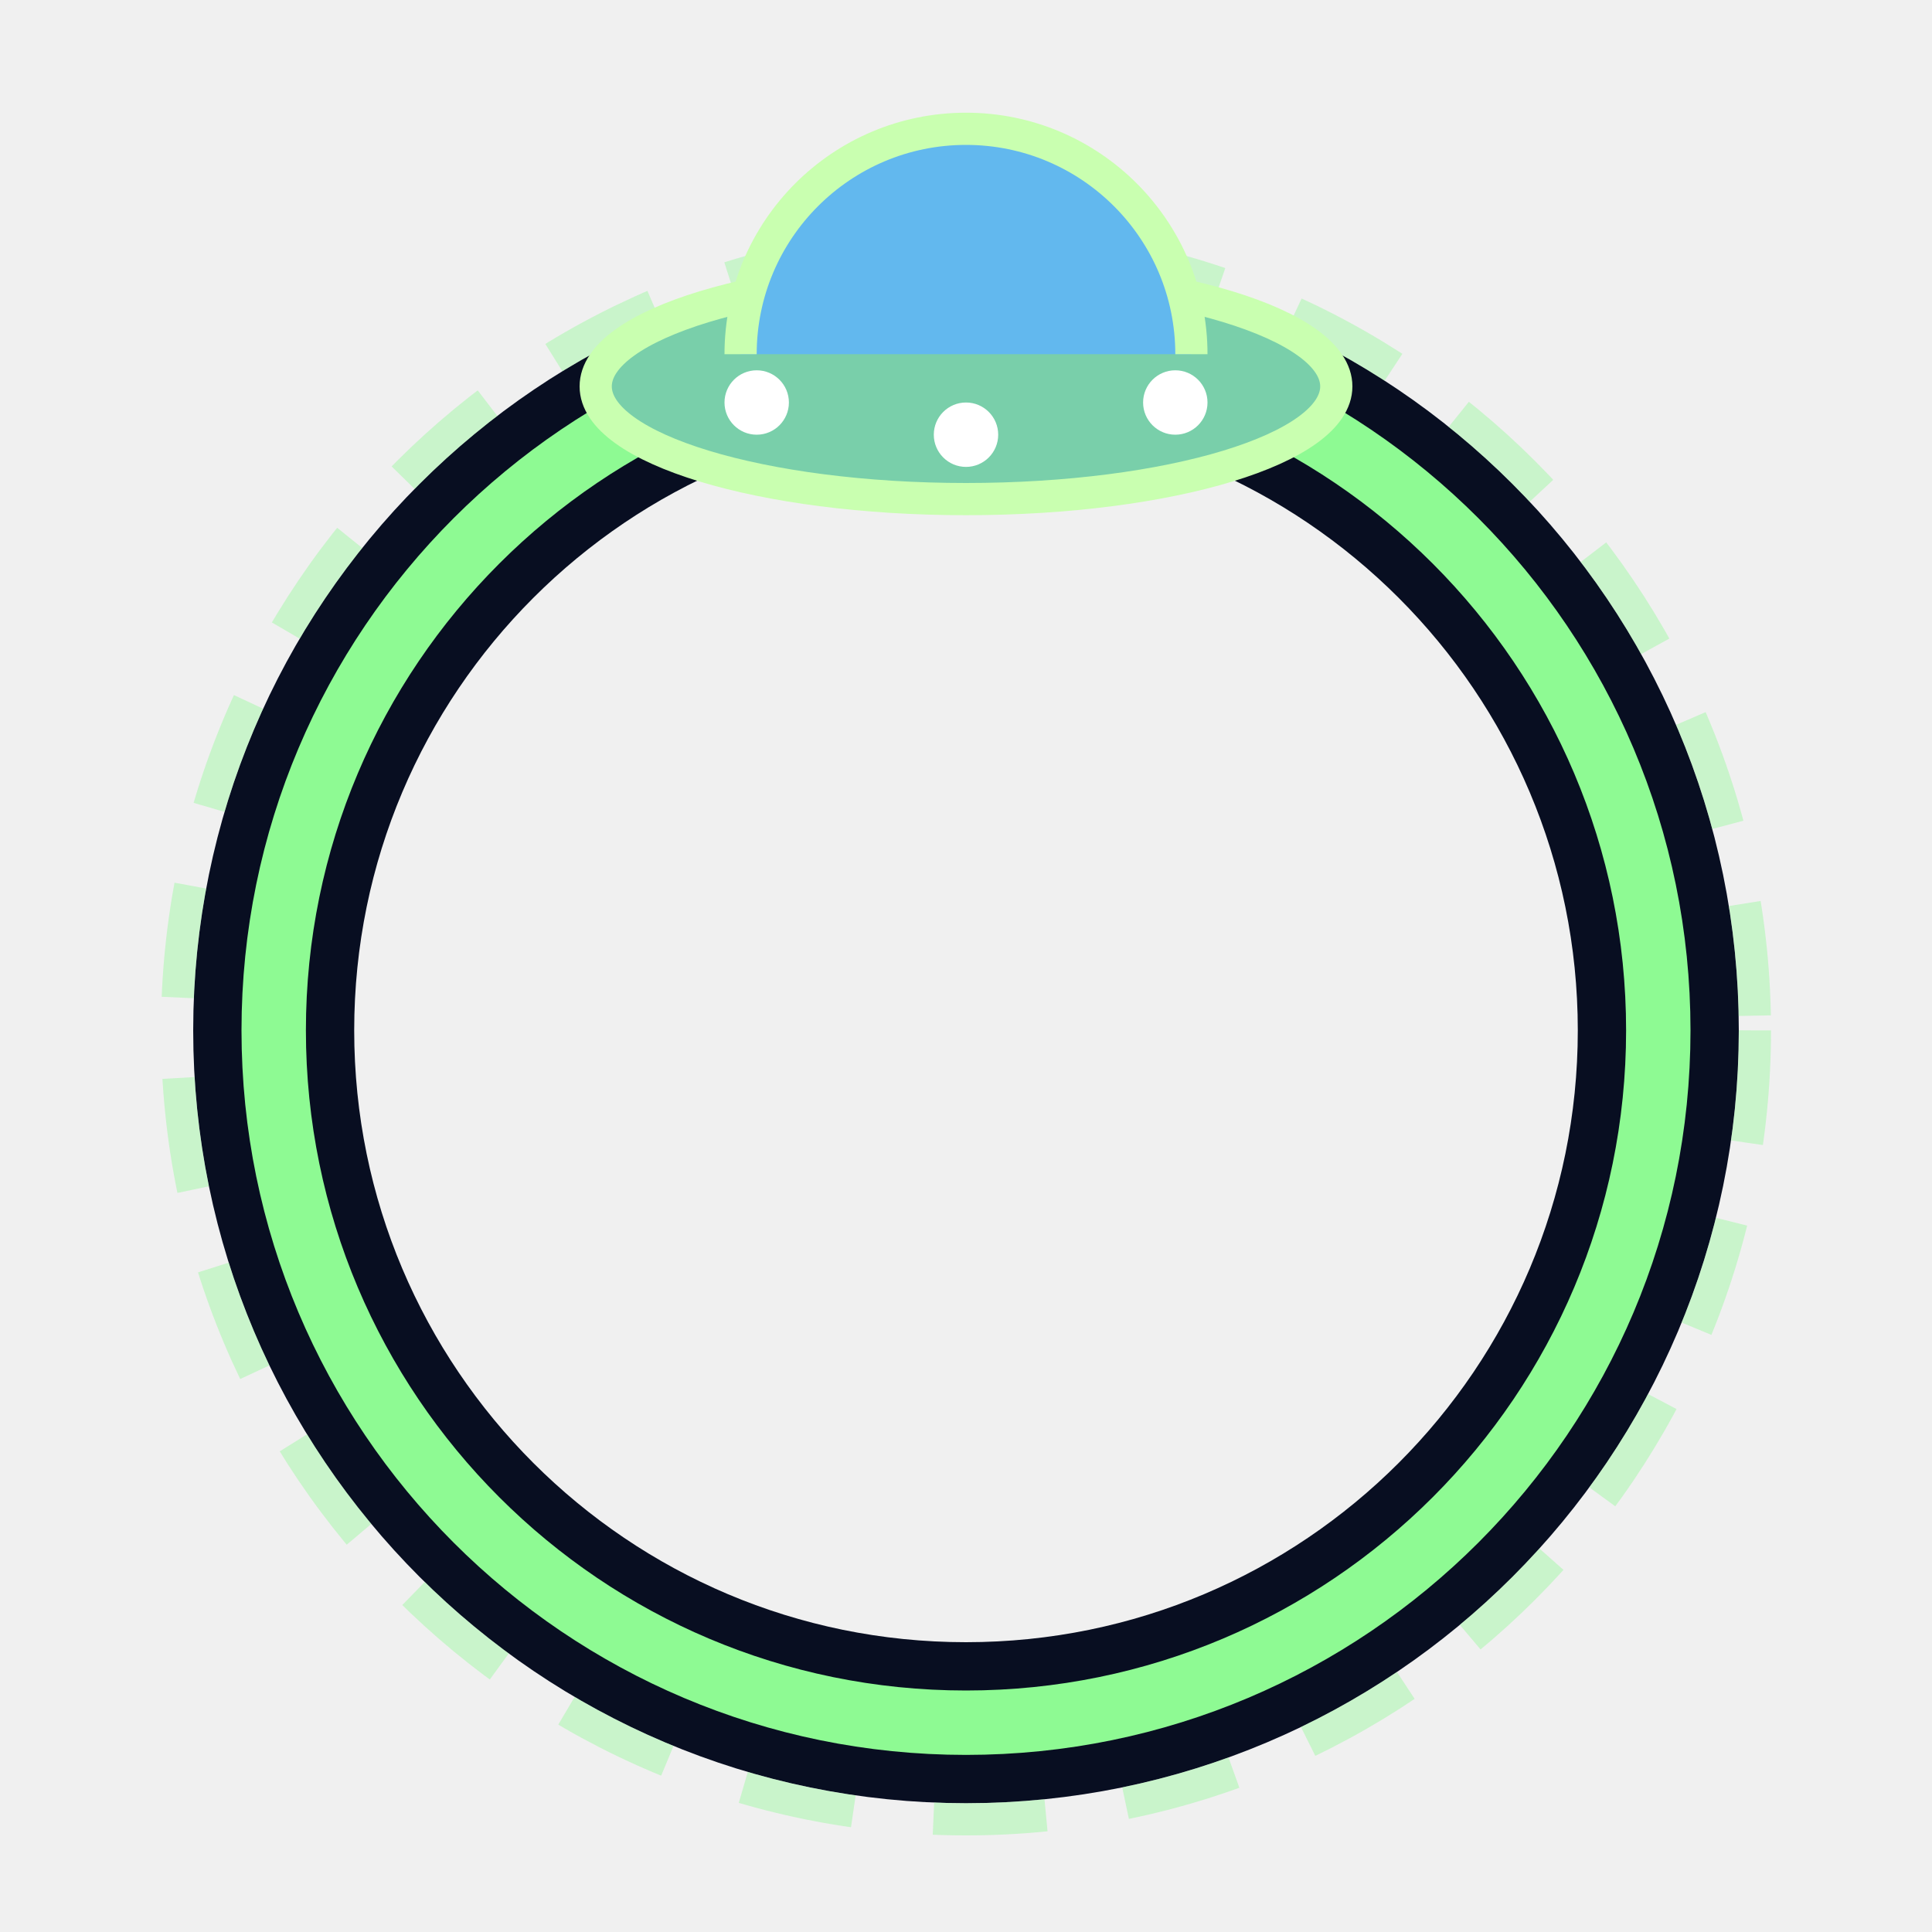
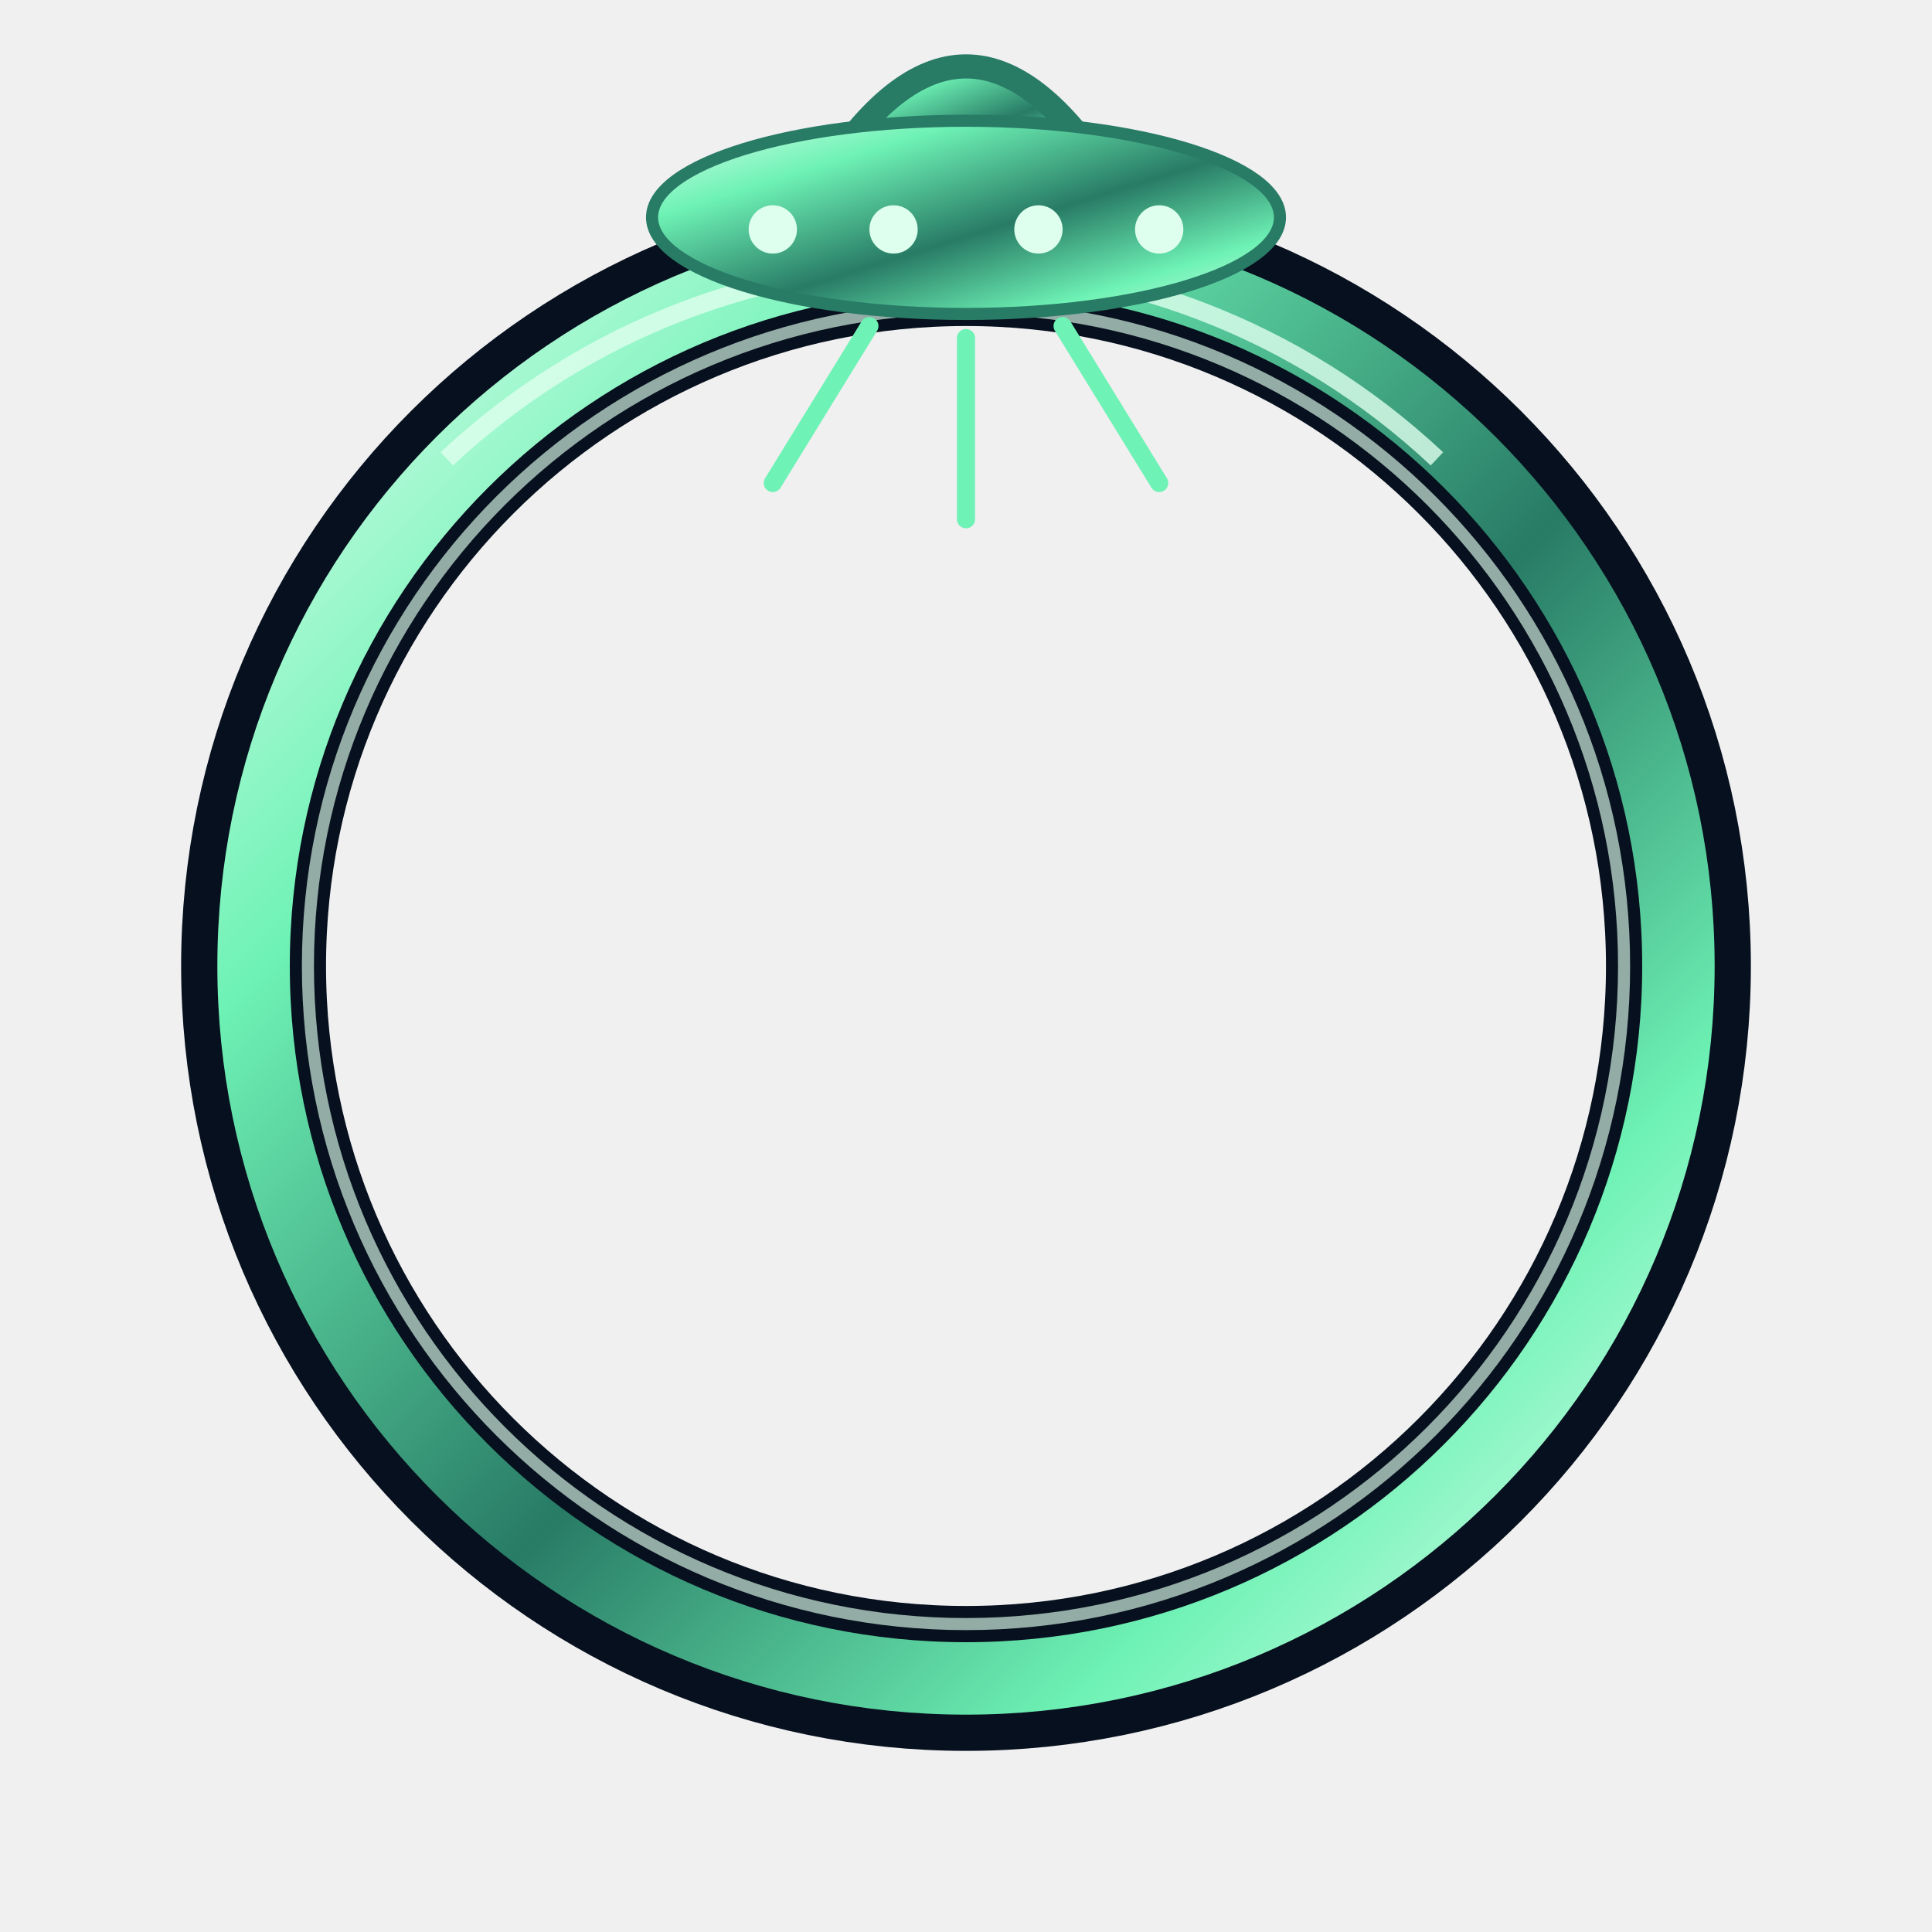
- <svg xmlns="http://www.w3.org/2000/svg" viewBox="0 0 120 120">
-   <circle cx="60" cy="64" r="43" fill="none" stroke="#080e21" stroke-width="10" />
-   <circle cx="60" cy="64" r="43" fill="none" stroke="#8efa93" stroke-width="4" />
-   <circle cx="60" cy="64" r="49" fill="none" stroke="#8efa93" opacity=".4" stroke-width="2" stroke-dasharray="7 5" />
-   <ellipse cx="60" cy="24" rx="23" ry="7" fill="#79cfaa" stroke="#c9ffb0" stroke-width="2" />
-   <path d="M46 22a14 14 0 0 1 28 0" fill="#62b8ee" stroke="#c9ffb0" stroke-width="2" />
-   <circle cx="47" cy="25" r="2" fill="#fff" />
-   <circle cx="60" cy="27" r="2" fill="#fff" />
-   <circle cx="73" cy="25" r="2" fill="#fff" />
+ <svg xmlns="http://www.w3.org/2000/svg" viewBox="0 0 160 160">
+   <defs>
+     <linearGradient id="metal" x1="0" y1="0" x2="1" y2="1">
+       <stop stop-color="#dfffee" />
+       <stop offset=".25" stop-color="#6ef2b5" />
+       <stop offset=".55" stop-color="#287b65" />
+       <stop offset=".8" stop-color="#6ef2b5" />
+       <stop offset="1" stop-color="#dfffee" />
+     </linearGradient>
+   </defs>
+   <circle cx="80" cy="80" r="59" fill="none" stroke="#07101e" stroke-width="12" />
+   <circle cx="80" cy="80" r="59" fill="none" stroke="url(#metal)" stroke-width="6" />
+   <circle cx="80" cy="80" r="54.5" fill="none" stroke="#dfffee" stroke-opacity=".65" stroke-width="1" />
+   <path d="M37 38a60 60 0 0 1 82 0" fill="none" stroke="#dfffee" stroke-width="1.5" opacity=".8" />
+   <path d="M68 15Q80-4 92 15" fill="url(#metal)" stroke="#287b65" stroke-width="2" stroke-linejoin="round" stroke-linecap="round" />
+   <ellipse cx="80" cy="18" rx="26" ry="8" fill="url(#metal)" stroke="#287b65" />
+   <circle cx="64" cy="19" r="2" fill="#dfffee" />
+   <circle cx="74" cy="19" r="2" fill="#dfffee" />
+   <circle cx="86" cy="19" r="2" fill="#dfffee" />
+   <circle cx="96" cy="19" r="2" fill="#dfffee" />
+   <path d="M72 27l-8 13m16-12v15m8-16 8 13" fill="none" stroke="#6ef2b5" stroke-width="1.5" stroke-linejoin="round" stroke-linecap="round" />
</svg>
